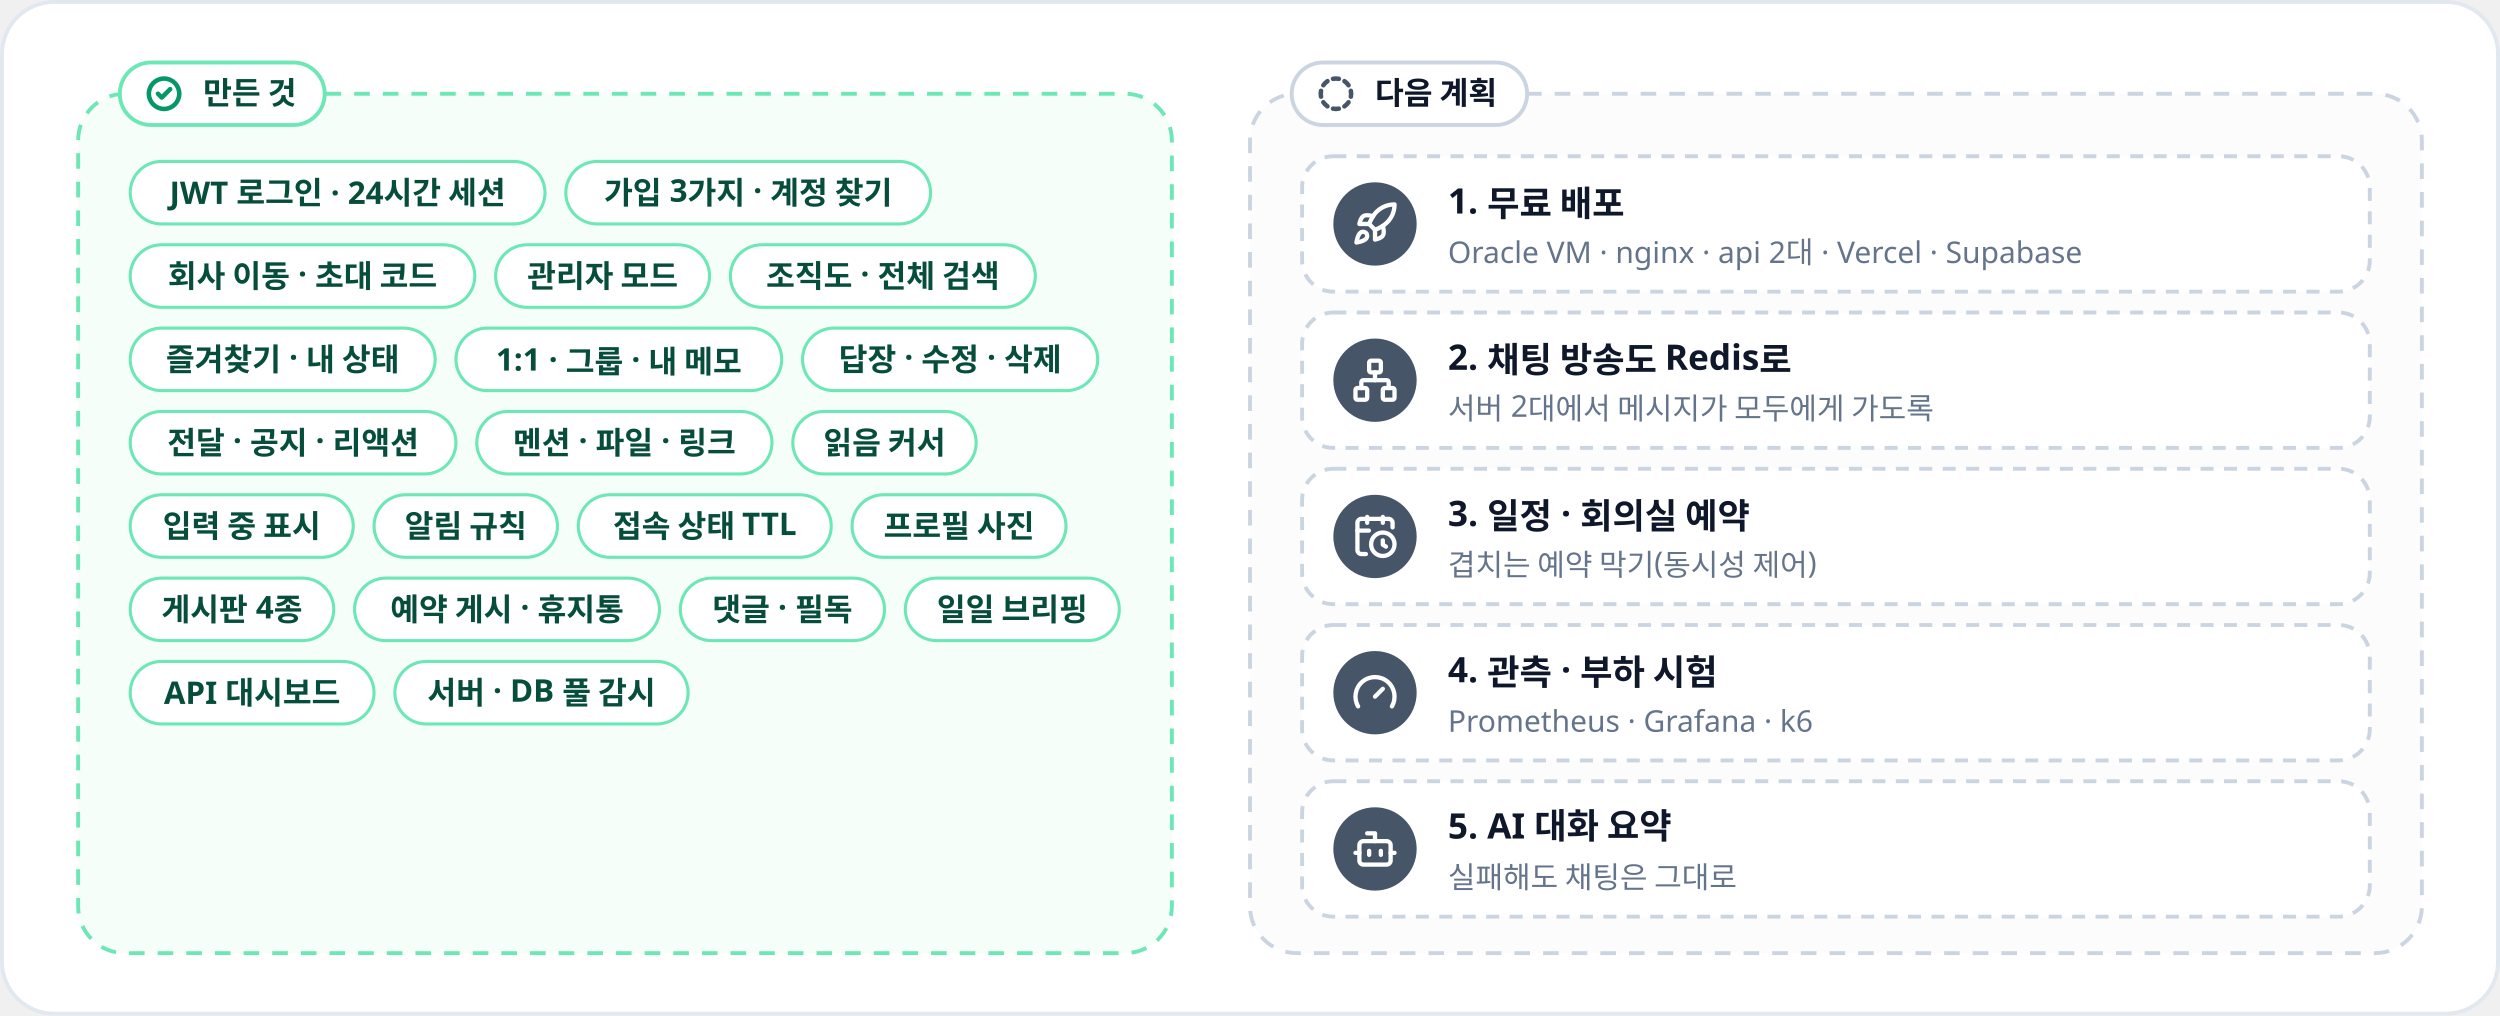
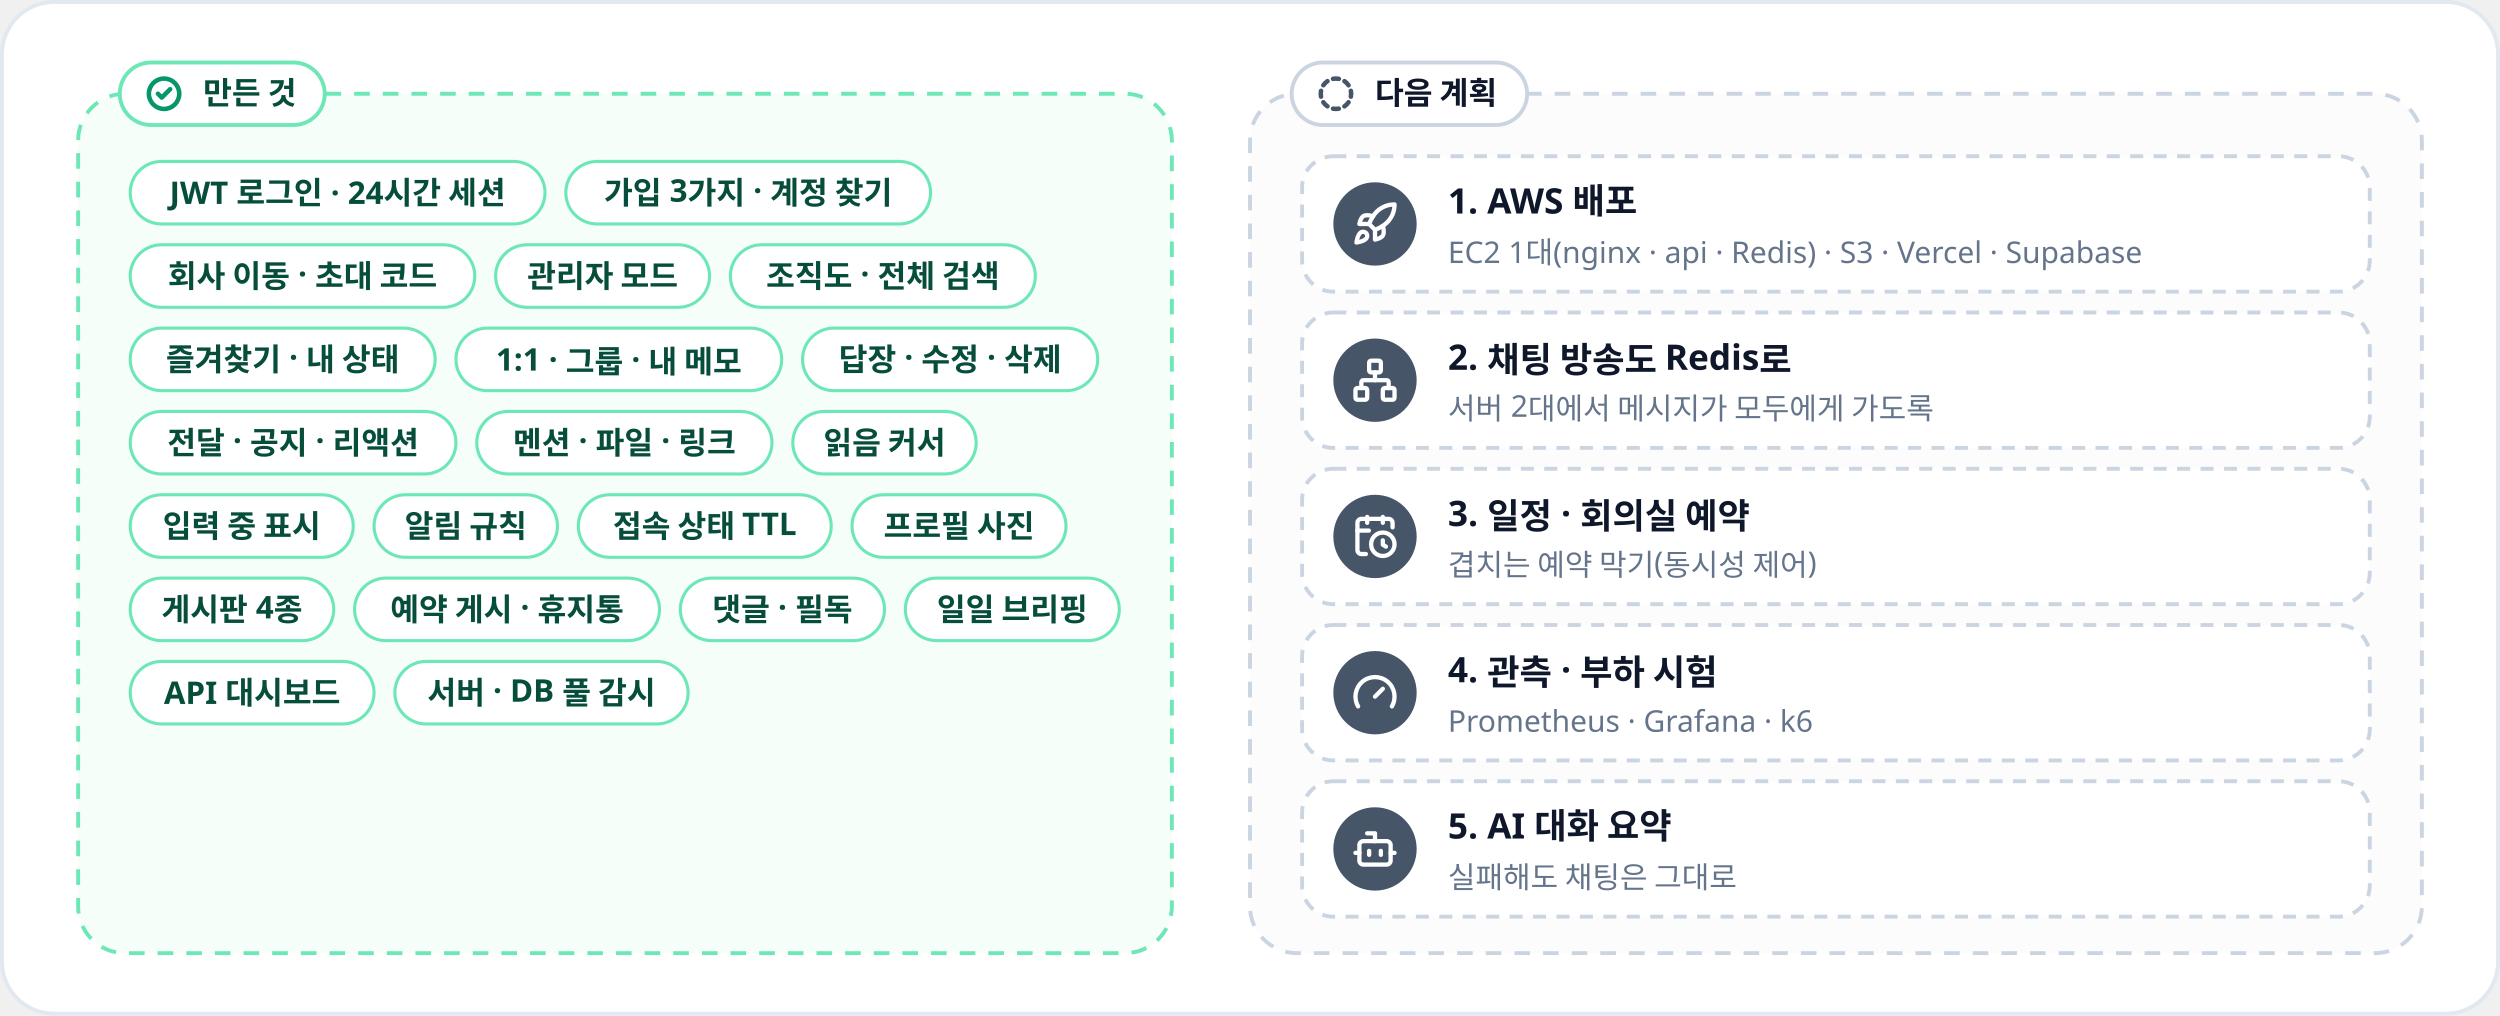
<svg xmlns="http://www.w3.org/2000/svg" width="960" height="390" viewBox="0 0 960 390" font-family="Pretendard, 'Apple SD Gothic Neo', 'Malgun Gothic', 'Noto Sans KR', 'Segoe UI', sans-serif" role="img" aria-label="다음 계획">
  <defs>
    <marker id="head-blue" viewBox="0 0 10 10" refX="8.5" refY="5" markerWidth="7" markerHeight="7" orient="auto-start-reverse">
      <path d="M0 0 L10 5 L0 10 z" fill="#2563eb" />
    </marker>
    <marker id="tail-blue" viewBox="0 0 10 10" refX="1.5" refY="5" markerWidth="7" markerHeight="7" orient="auto-start-reverse">
      <path d="M0 0 L10 5 L0 10 z" fill="#2563eb" />
    </marker>
    <marker id="head-violet" viewBox="0 0 10 10" refX="8.5" refY="5" markerWidth="7" markerHeight="7" orient="auto-start-reverse">
      <path d="M0 0 L10 5 L0 10 z" fill="#7c3aed" />
    </marker>
    <marker id="tail-violet" viewBox="0 0 10 10" refX="1.5" refY="5" markerWidth="7" markerHeight="7" orient="auto-start-reverse">
      <path d="M0 0 L10 5 L0 10 z" fill="#7c3aed" />
    </marker>
    <marker id="head-green" viewBox="0 0 10 10" refX="8.5" refY="5" markerWidth="7" markerHeight="7" orient="auto-start-reverse">
      <path d="M0 0 L10 5 L0 10 z" fill="#059669" />
    </marker>
    <marker id="tail-green" viewBox="0 0 10 10" refX="1.5" refY="5" markerWidth="7" markerHeight="7" orient="auto-start-reverse">
      <path d="M0 0 L10 5 L0 10 z" fill="#059669" />
    </marker>
    <marker id="head-amber" viewBox="0 0 10 10" refX="8.5" refY="5" markerWidth="7" markerHeight="7" orient="auto-start-reverse">
      <path d="M0 0 L10 5 L0 10 z" fill="#d97706" />
    </marker>
    <marker id="tail-amber" viewBox="0 0 10 10" refX="1.5" refY="5" markerWidth="7" markerHeight="7" orient="auto-start-reverse">
      <path d="M0 0 L10 5 L0 10 z" fill="#d97706" />
    </marker>
    <marker id="head-rose" viewBox="0 0 10 10" refX="8.5" refY="5" markerWidth="7" markerHeight="7" orient="auto-start-reverse">
      <path d="M0 0 L10 5 L0 10 z" fill="#e11d48" />
    </marker>
    <marker id="tail-rose" viewBox="0 0 10 10" refX="1.5" refY="5" markerWidth="7" markerHeight="7" orient="auto-start-reverse">
      <path d="M0 0 L10 5 L0 10 z" fill="#e11d48" />
    </marker>
    <marker id="head-teal" viewBox="0 0 10 10" refX="8.5" refY="5" markerWidth="7" markerHeight="7" orient="auto-start-reverse">
      <path d="M0 0 L10 5 L0 10 z" fill="#0d9488" />
    </marker>
    <marker id="tail-teal" viewBox="0 0 10 10" refX="1.5" refY="5" markerWidth="7" markerHeight="7" orient="auto-start-reverse">
      <path d="M0 0 L10 5 L0 10 z" fill="#0d9488" />
    </marker>
    <marker id="head-sky" viewBox="0 0 10 10" refX="8.5" refY="5" markerWidth="7" markerHeight="7" orient="auto-start-reverse">
      <path d="M0 0 L10 5 L0 10 z" fill="#0284c7" />
    </marker>
    <marker id="tail-sky" viewBox="0 0 10 10" refX="1.5" refY="5" markerWidth="7" markerHeight="7" orient="auto-start-reverse">
      <path d="M0 0 L10 5 L0 10 z" fill="#0284c7" />
    </marker>
    <marker id="head-slate" viewBox="0 0 10 10" refX="8.5" refY="5" markerWidth="7" markerHeight="7" orient="auto-start-reverse">
      <path d="M0 0 L10 5 L0 10 z" fill="#475569" />
    </marker>
    <marker id="tail-slate" viewBox="0 0 10 10" refX="1.5" refY="5" markerWidth="7" markerHeight="7" orient="auto-start-reverse">
      <path d="M0 0 L10 5 L0 10 z" fill="#475569" />
    </marker>
  </defs>
  <rect x="0.75" y="0.75" width="958.5" height="388.5" rx="20" fill="#ffffff" stroke="#e2e8f0" stroke-width="1.5" />
  <rect x="30" y="36" width="420" height="330" rx="18" fill="#ecfdf5" fill-opacity="0.45" stroke="#6ee7b7" stroke-width="1.5" stroke-dasharray="6 5" />
  <rect x="46" y="24" width="78.688" height="24" rx="12" fill="#ffffff" stroke="#6ee7b7" stroke-width="1.5" />
  <g transform="translate(56 29) scale(0.5833333)" fill="none" stroke="#059669" stroke-width="3" stroke-linecap="round" stroke-linejoin="round">
    <circle cx="12" cy="12" r="10" />
    <path d="m16 9-5.5 5.5L8 12" />
  </g>
  <text x="78" y="40" font-size="12" font-weight="700" fill="#064e3b" text-anchor="start">만든 것</text>
  <rect x="50" y="62" width="159.277" height="24" rx="12" fill="#ffffff" stroke="#6ee7b7" stroke-width="1.2" />
  <text x="129.638" y="78.32" font-size="12" font-weight="600" fill="#064e3b" text-anchor="middle">JWT 로그인 · 24시간 세션</text>
  <rect x="217.277" y="62" width="140.058" height="24" rx="12" fill="#ffffff" stroke="#6ee7b7" stroke-width="1.2" />
  <text x="287.306" y="78.32" font-size="12" font-weight="600" fill="#064e3b" text-anchor="middle">가입 3가지 · 계정 찾기</text>
  <rect x="50" y="94" width="132.32" height="24" rx="12" fill="#ffffff" stroke="#6ee7b7" stroke-width="1.2" />
  <text x="116.16" y="110.32" font-size="12" font-weight="600" fill="#064e3b" text-anchor="middle">회사 이동 · 초대 코드</text>
  <rect x="190.32" y="94" width="82.15" height="24" rx="12" fill="#ffffff" stroke="#6ee7b7" stroke-width="1.2" />
  <text x="231.395" y="110.32" font-size="12" font-weight="600" fill="#064e3b" text-anchor="middle">관리자 모드</text>
  <rect x="280.47" y="94" width="117.094" height="24" rx="12" fill="#ffffff" stroke="#6ee7b7" stroke-width="1.2" />
  <text x="339.018" y="110.32" font-size="12" font-weight="600" fill="#064e3b" text-anchor="middle">조직도 · 전체 검색</text>
  <rect x="50" y="126" width="117.094" height="24" rx="12" fill="#ffffff" stroke="#6ee7b7" stroke-width="1.2" />
  <text x="108.547" y="142.32" font-size="12" font-weight="600" fill="#064e3b" text-anchor="middle">즐겨찾기 · 내 상태</text>
  <rect x="175.094" y="126" width="125.082" height="24" rx="12" fill="#ffffff" stroke="#6ee7b7" stroke-width="1.2" />
  <text x="237.635" y="142.32" font-size="12" font-weight="600" fill="#064e3b" text-anchor="middle">1:1 · 그룹 · 내 메모</text>
  <rect x="308.176" y="126" width="113.35" height="24" rx="12" fill="#ffffff" stroke="#6ee7b7" stroke-width="1.2" />
  <text x="364.851" y="142.32" font-size="12" font-weight="600" fill="#064e3b" text-anchor="middle">답장 · 수정 · 삭제</text>
  <rect x="50" y="158" width="125.082" height="24" rx="12" fill="#ffffff" stroke="#6ee7b7" stroke-width="1.2" />
  <text x="112.541" y="174.32" font-size="12" font-weight="600" fill="#064e3b" text-anchor="middle">전달 · 공지 · 리액션</text>
  <rect x="183.082" y="158" width="113.35" height="24" rx="12" fill="#ffffff" stroke="#6ee7b7" stroke-width="1.2" />
  <text x="239.757" y="174.32" font-size="12" font-weight="600" fill="#064e3b" text-anchor="middle">멘션 · 파일 · 링크</text>
  <rect x="304.432" y="158" width="70.419" height="24" rx="12" fill="#ffffff" stroke="#6ee7b7" stroke-width="1.2" />
  <text x="339.642" y="174.32" font-size="12" font-weight="600" fill="#064e3b" text-anchor="middle">읽음 커서</text>
  <rect x="50" y="190" width="85.645" height="24" rx="12" fill="#ffffff" stroke="#6ee7b7" stroke-width="1.2" />
  <text x="92.822" y="206.32" font-size="12" font-weight="600" fill="#064e3b" text-anchor="middle">입력 중 표시</text>
  <rect x="143.645" y="190" width="70.419" height="24" rx="12" fill="#ffffff" stroke="#6ee7b7" stroke-width="1.2" />
  <text x="178.854" y="206.32" font-size="12" font-weight="600" fill="#064e3b" text-anchor="middle">알림 규칙</text>
  <rect x="222.064" y="190" width="97.126" height="24" rx="12" fill="#ffffff" stroke="#6ee7b7" stroke-width="1.2" />
  <text x="270.627" y="206.32" font-size="12" font-weight="600" fill="#064e3b" text-anchor="middle">접속 상태 TTL</text>
  <rect x="327.19" y="190" width="82.15" height="24" rx="12" fill="#ffffff" stroke="#6ee7b7" stroke-width="1.2" />
  <text x="368.266" y="206.32" font-size="12" font-weight="600" fill="#064e3b" text-anchor="middle">프로필 사진</text>
  <rect x="50" y="222" width="78.157" height="24" rx="12" fill="#ffffff" stroke="#6ee7b7" stroke-width="1.2" />
  <text x="89.078" y="238.32" font-size="12" font-weight="600" fill="#064e3b" text-anchor="middle">게시판 4종</text>
  <rect x="136.157" y="222" width="117.094" height="24" rx="12" fill="#ffffff" stroke="#6ee7b7" stroke-width="1.2" />
  <text x="194.704" y="238.32" font-size="12" font-weight="600" fill="#064e3b" text-anchor="middle">예약 게시 · 휴지통</text>
  <rect x="261.251" y="222" width="78.406" height="24" rx="12" fill="#ffffff" stroke="#6ee7b7" stroke-width="1.2" />
  <text x="300.454" y="238.32" font-size="12" font-weight="600" fill="#064e3b" text-anchor="middle">댓글 · 필독</text>
  <rect x="347.658" y="222" width="82.15" height="24" rx="12" fill="#ffffff" stroke="#6ee7b7" stroke-width="1.2" />
  <text x="388.733" y="238.32" font-size="12" font-weight="600" fill="#064e3b" text-anchor="middle">일일 브리핑</text>
  <rect x="50" y="254" width="93.632" height="24" rx="12" fill="#ffffff" stroke="#6ee7b7" stroke-width="1.2" />
  <text x="96.816" y="270.32" font-size="12" font-weight="600" fill="#064e3b" text-anchor="middle">API 대시보드</text>
  <rect x="151.632" y="254" width="112.602" height="24" rx="12" fill="#ffffff" stroke="#6ee7b7" stroke-width="1.2" />
  <text x="207.933" y="270.32" font-size="12" font-weight="600" fill="#064e3b" text-anchor="middle">서버 · DB 풀 감시</text>
  <rect x="480" y="36" width="450" height="330" rx="18" fill="#f8fafc" fill-opacity="0.45" stroke="#cbd5e1" stroke-width="1.5" stroke-dasharray="6 5" />
  <rect x="496" y="24" width="90.419" height="24" rx="12" fill="#ffffff" stroke="#cbd5e1" stroke-width="1.5" />
  <g transform="translate(506 29) scale(0.5833333)" fill="none" stroke="#475569" stroke-width="3" stroke-linecap="round" stroke-linejoin="round">
    <path d="M10.1 2.182a10 10 0 0 1 3.8 0" />
    <path d="M13.9 21.818a10 10 0 0 1-3.8 0" />
    <path d="M17.609 3.721a10 10 0 0 1 2.69 2.7" />
    <path d="M2.182 13.9a10 10 0 0 1 0-3.8" />
    <path d="M20.279 17.609a10 10 0 0 1-2.7 2.69" />
    <path d="M21.818 10.1a10 10 0 0 1 0 3.8" />
    <path d="M3.721 6.391a10 10 0 0 1 2.7-2.69" />
    <path d="M6.391 20.279a10 10 0 0 1-2.69-2.7" />
  </g>
  <text x="528" y="40" font-size="12" font-weight="700" fill="#0f172a" text-anchor="start">다음 계획</text>
  <rect x="500" y="60" width="410" height="52" rx="12" fill="#ffffff" stroke="#cbd5e1" stroke-width="1.5" stroke-dasharray="5 4" />
  <circle cx="528" cy="86" r="16" fill="#475569" />
  <g transform="translate(519 77) scale(0.75)" fill="none" stroke="#ffffff" stroke-width="2.2" stroke-linecap="round" stroke-linejoin="round">
    <path d="M12 15v5s3.03-.55 4-2c1.08-1.62 0-5 0-5" />
    <path d="M4.5 16.5c-1.5 1.26-2 5-2 5s3.74-.5 5-2c.71-.84.7-2.13-.09-2.91a2.18 2.18 0 0 0-2.91-.09" />
    <path d="M9 12a22 22 0 0 1 2-3.95A12.88 12.88 0 0 1 22 2c0 2.72-.78 7.5-6 11a22.4 22.4 0 0 1-4 2z" />
    <path d="M9 12H4s.55-3.03 2-4c1.62-1.08 5 .05 5 .05" />
  </g>
-   <text x="556" y="82" font-size="13.5" font-weight="700" fill="#0f172a" text-anchor="start">1. 무료 배포</text>
-   <text x="556" y="101" font-size="11.5" font-weight="400" fill="#64748b" text-anchor="start">Oracle VM · nginx · api 2대 · Vercel · Supabase</text>
+   <text x="556" y="82" font-size="13.5" font-weight="700" fill="#0f172a" text-anchor="start">1. AWS 배포</text>
+   <text x="556" y="101" font-size="11.5" font-weight="400" fill="#64748b" text-anchor="start">EC2 1대(nginx · api · Redis) · S3 · Vercel · Supabase</text>
  <rect x="500" y="120" width="410" height="52" rx="12" fill="#ffffff" stroke="#cbd5e1" stroke-width="1.5" stroke-dasharray="5 4" />
  <circle cx="528" cy="146" r="16" fill="#475569" />
  <g transform="translate(519 137) scale(0.75)" fill="none" stroke="#ffffff" stroke-width="2.2" stroke-linecap="round" stroke-linejoin="round">
    <rect x="16" y="16" width="6" height="6" rx="1" />
    <rect x="2" y="16" width="6" height="6" rx="1" />
    <rect x="9" y="2" width="6" height="6" rx="1" />
    <path d="M5 16v-3a1 1 0 0 1 1-1h12a1 1 0 0 1 1 1v3" />
    <path d="M12 12V8" />
  </g>
  <text x="556" y="142" font-size="13.5" font-weight="700" fill="#0f172a" text-anchor="start">2. 채팅 방송도 Redis로</text>
  <text x="556" y="161" font-size="11.5" font-weight="400" fill="#64748b" text-anchor="start">서버 2대에서 메시지가 모두에게 가도록</text>
  <rect x="500" y="180" width="410" height="52" rx="12" fill="#ffffff" stroke="#cbd5e1" stroke-width="1.5" stroke-dasharray="5 4" />
  <circle cx="528" cy="206" r="16" fill="#475569" />
  <g transform="translate(519 197) scale(0.75)" fill="none" stroke="#ffffff" stroke-width="2.2" stroke-linecap="round" stroke-linejoin="round">
    <path d="M16 14v2.2l1.6 1" />
    <path d="M16 2v3" />
    <path d="M21 7.338V5a2 2 0 00-2-2H5a2 2 0 00-2 2v14a2 2 0 002 2h2.338" />
    <path d="M3 9h5.859" />
    <path d="M8 2v3" />
    <circle cx="16" cy="16" r="6" />
  </g>
  <text x="556" y="202" font-size="13.5" font-weight="700" fill="#0f172a" text-anchor="start">3. 일정 · 회의실 예약</text>
  <text x="556" y="221" font-size="11.5" font-weight="400" fill="#64748b" text-anchor="start">겹치는 예약 막기(동시성 제어)</text>
  <rect x="500" y="240" width="410" height="52" rx="12" fill="#ffffff" stroke="#cbd5e1" stroke-width="1.5" stroke-dasharray="5 4" />
  <circle cx="528" cy="266" r="16" fill="#475569" />
  <g transform="translate(519 257) scale(0.75)" fill="none" stroke="#ffffff" stroke-width="2.2" stroke-linecap="round" stroke-linejoin="round">
    <path d="m12 14 4-4" />
    <path d="M3.34 19a10 10 0 1 1 17.32 0" />
  </g>
  <text x="556" y="262" font-size="13.5" font-weight="700" fill="#0f172a" text-anchor="start">4. 관측 · 부하 시험</text>
  <text x="556" y="281" font-size="11.5" font-weight="400" fill="#64748b" text-anchor="start">Prometheus · Grafana · k6</text>
  <rect x="500" y="300" width="410" height="52" rx="12" fill="#ffffff" stroke="#cbd5e1" stroke-width="1.5" stroke-dasharray="5 4" />
  <circle cx="528" cy="326" r="16" fill="#475569" />
  <g transform="translate(519 317) scale(0.75)" fill="none" stroke="#ffffff" stroke-width="2.2" stroke-linecap="round" stroke-linejoin="round">
    <path d="M12 8V4H8" />
    <rect width="16" height="12" x="4" y="8" rx="2" />
    <path d="M2 14h2" />
    <path d="M20 14h2" />
    <path d="M15 13v2" />
    <path d="M9 13v2" />
  </g>
  <text x="556" y="322" font-size="13.5" font-weight="700" fill="#0f172a" text-anchor="start">5. AI 대화 요약</text>
  <text x="556" y="341" font-size="11.5" font-weight="400" fill="#64748b" text-anchor="start">실패해도 채팅은 그대로</text>
</svg>
